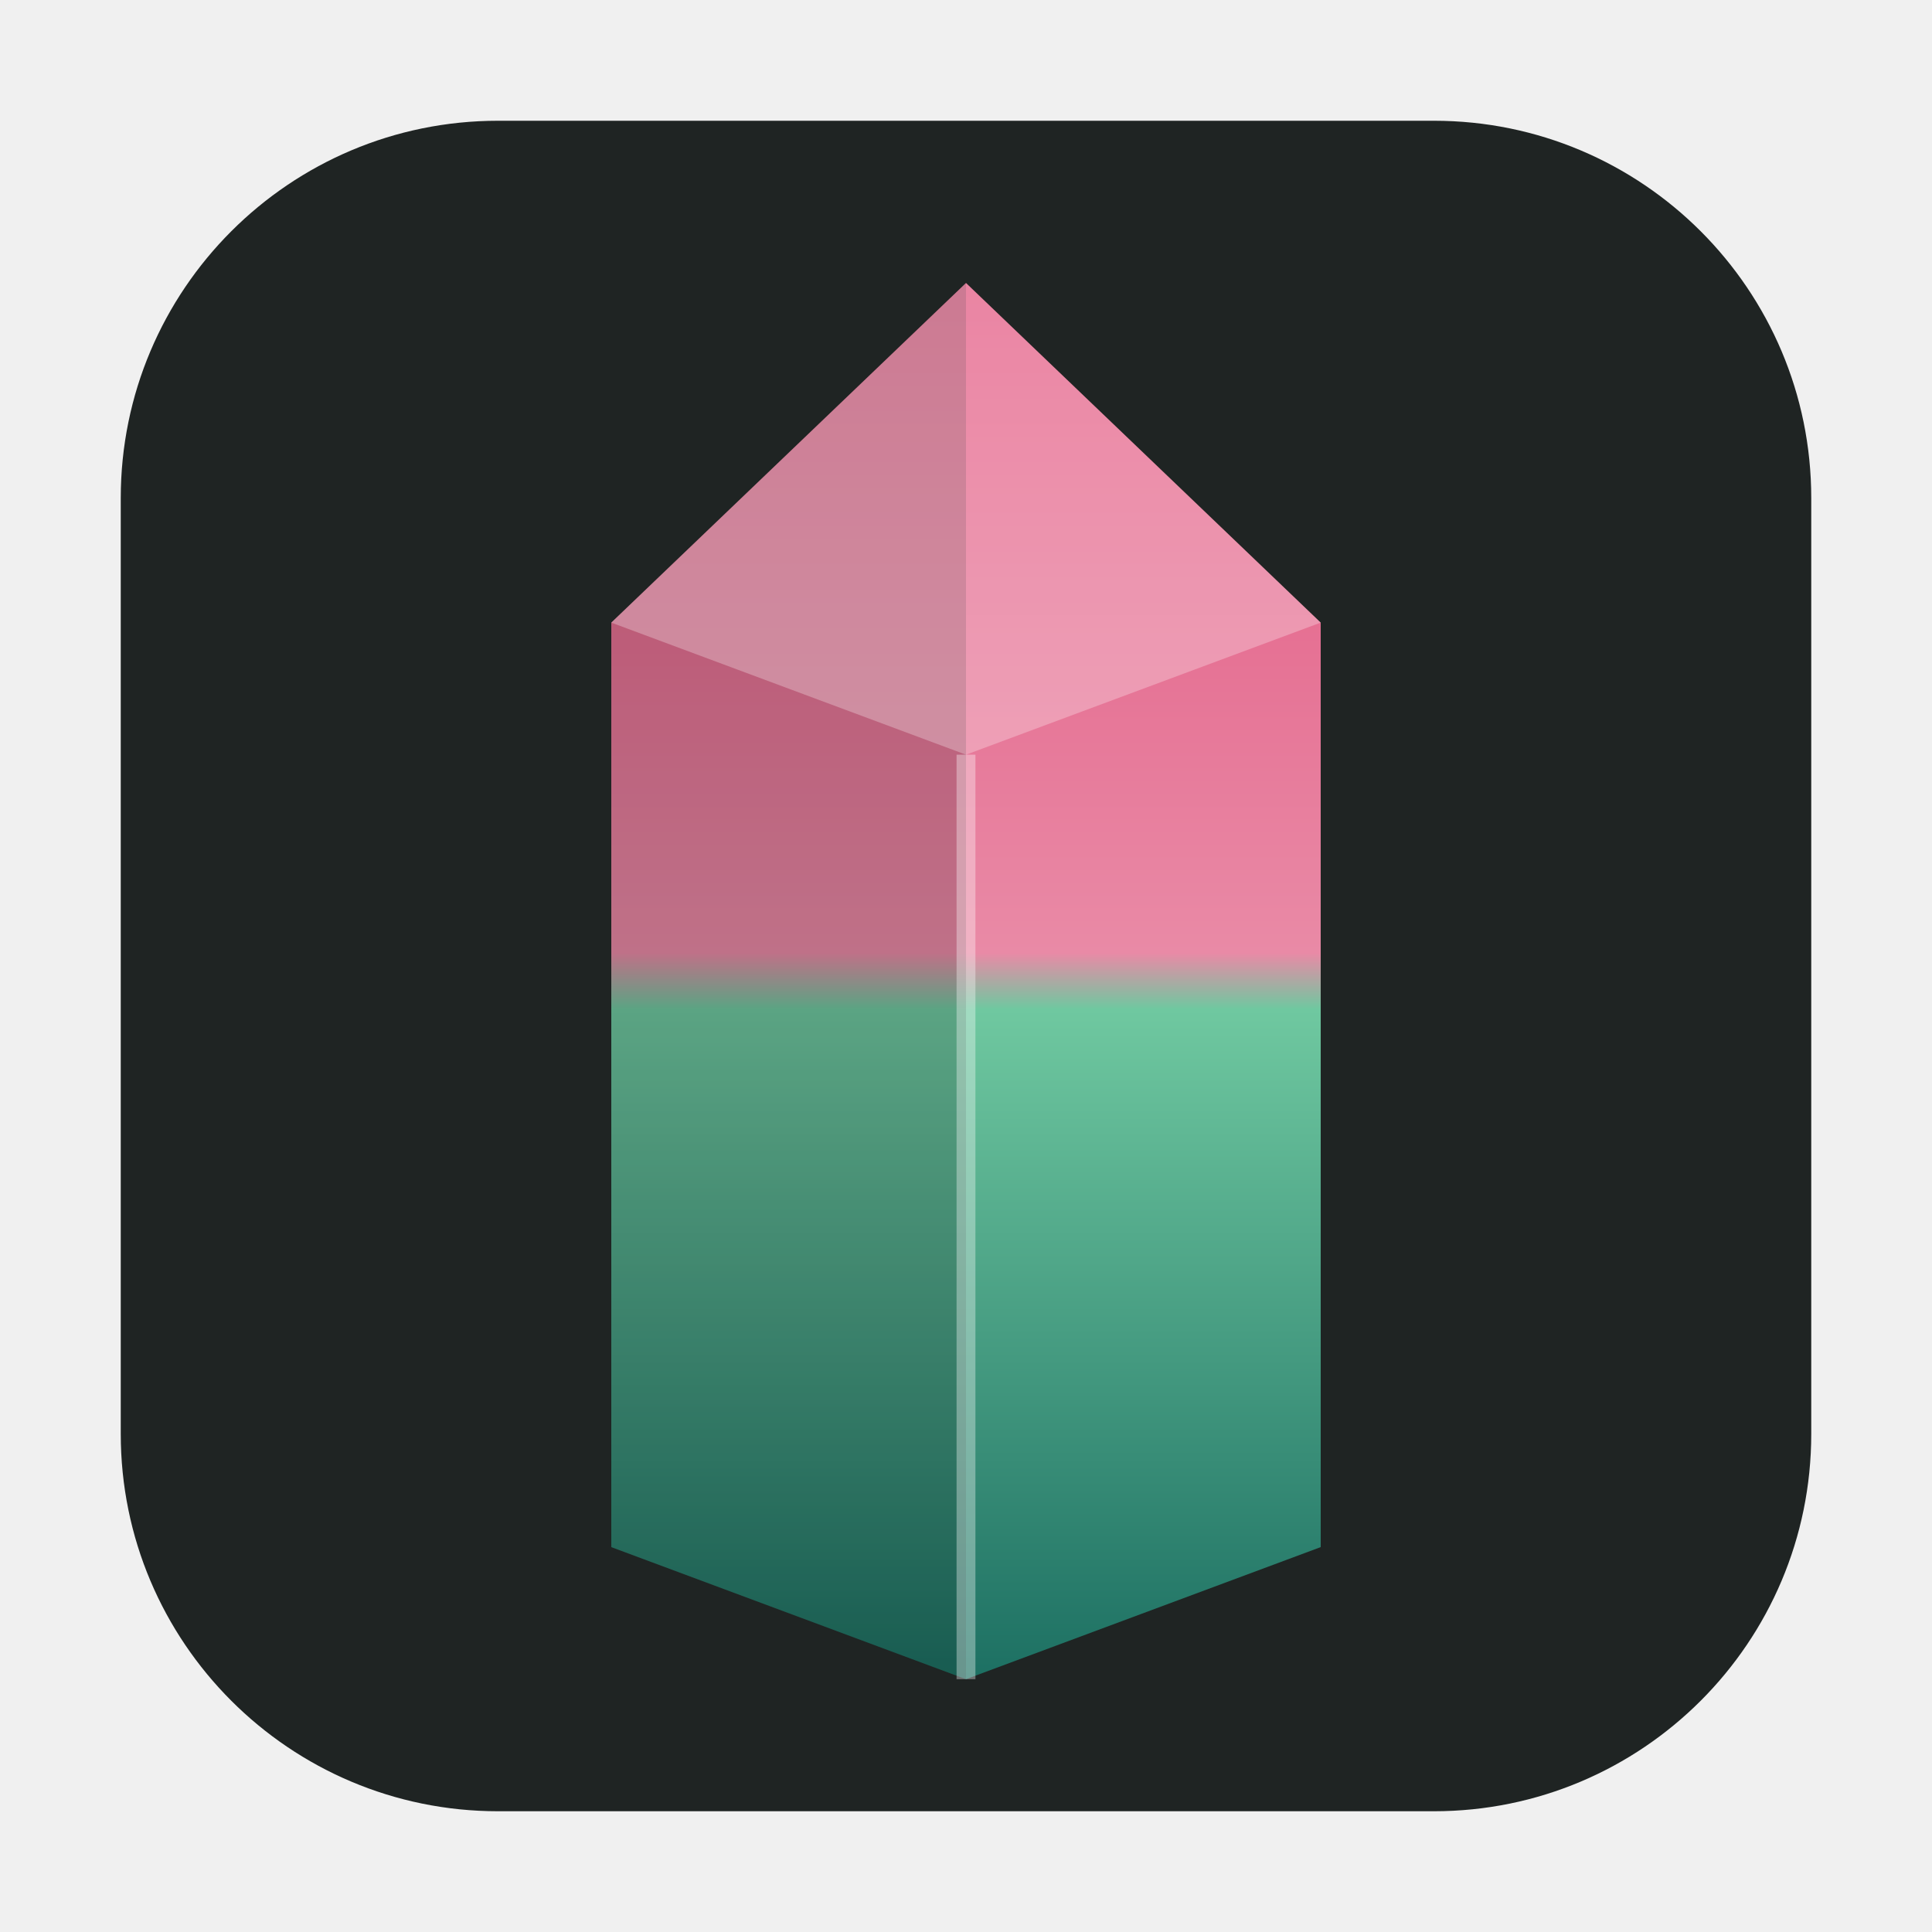
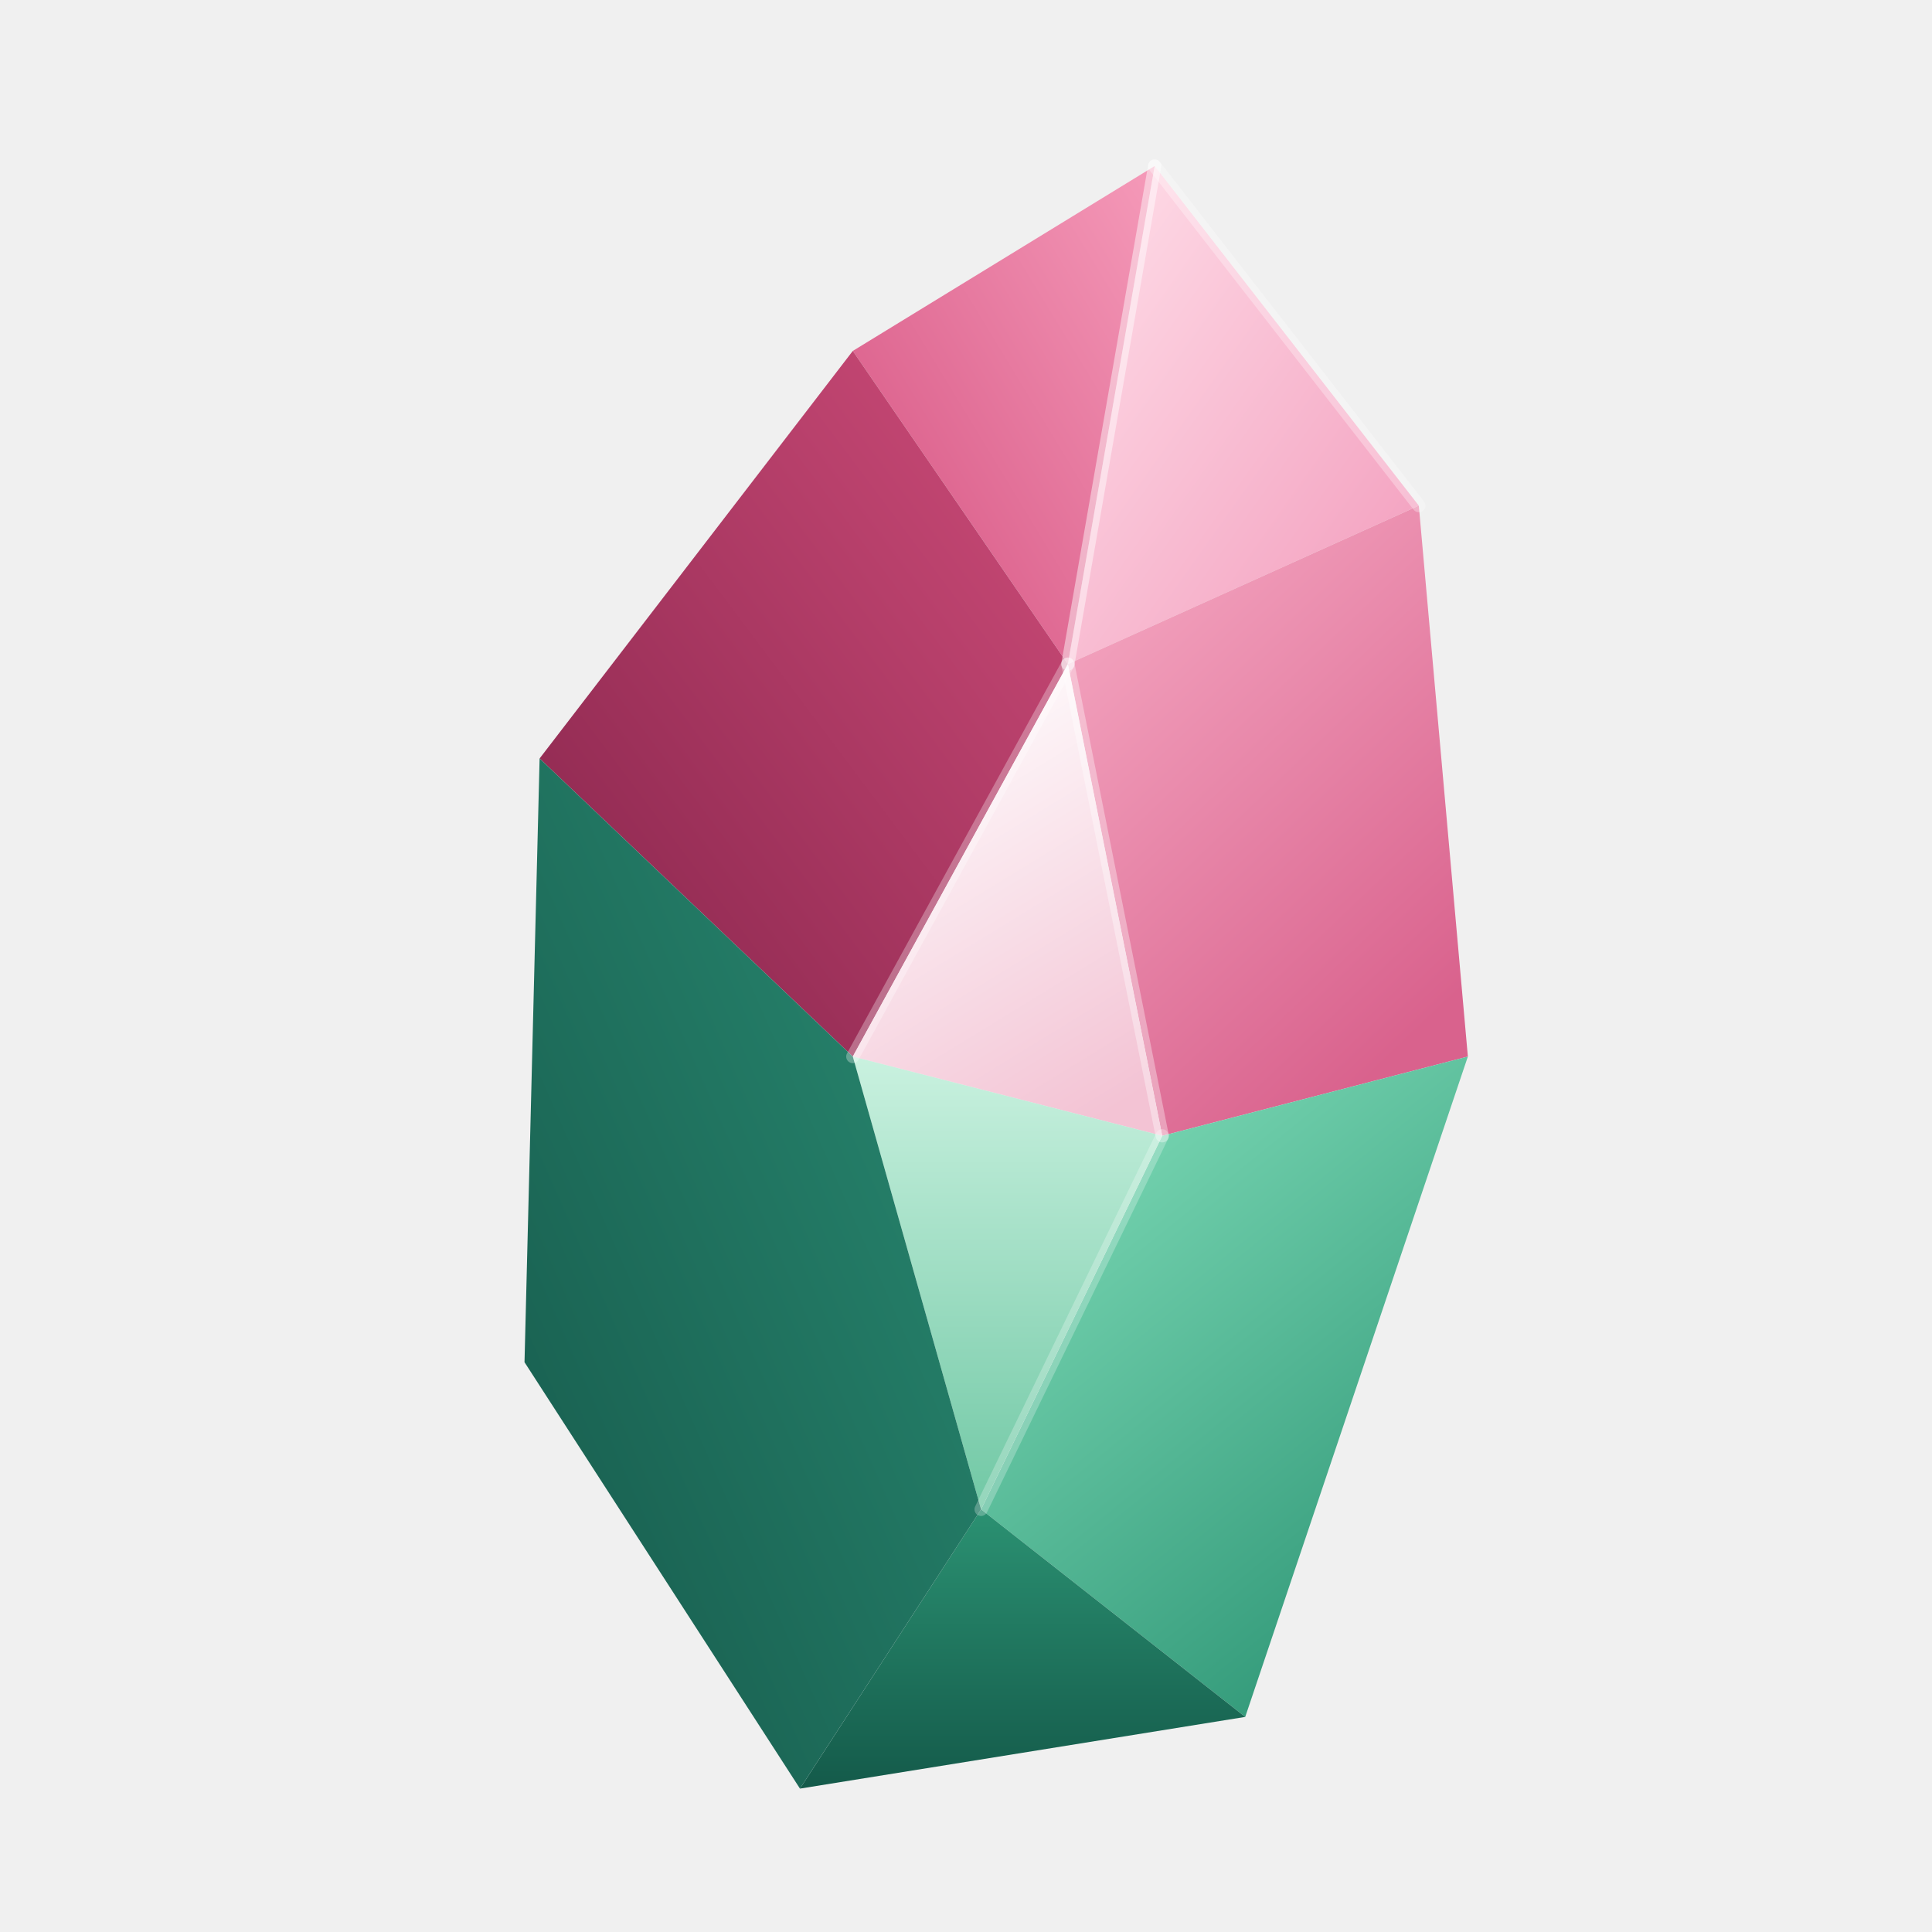
<svg xmlns="http://www.w3.org/2000/svg" viewBox="0 0 1024 1024">
  <defs>
-     <linearGradient id="g" x1="0" y1="0" x2="0" y2="1">
-       <stop offset="0" stop-color="#e2557f" />
-       <stop offset="0.48" stop-color="#e98aa6" />
-       <stop offset="0.52" stop-color="#6fc8a0" />
-       <stop offset="1" stop-color="#1c6f62" />
+     <linearGradient id="f0" x1="0" y1="0" x2="1" y2="1">
+       <stop offset="0" stop-color="#ffe0ea" />
+       <stop offset="1" stop-color="#f29abb" />
+     </linearGradient>
+     <linearGradient id="f1" x1="1" y1="0" x2="0" y2="1">
+       <stop offset="0" stop-color="#f59ab9" />
+       <stop offset="1" stop-color="#d4507f" />
+     </linearGradient>
+     <linearGradient id="f2" x1="0" y1="0" x2="0.6" y2="1">
+       <stop offset="0" stop-color="#f7adc6" />
+       <stop offset="1" stop-color="#d9628d" />
+     </linearGradient>
+     <linearGradient id="f3" x1="1" y1="0" x2="0" y2="1">
+       <stop offset="0" stop-color="#cf4d7a" />
+       <stop offset="1" stop-color="#86244b" />
+     </linearGradient>
+     <linearGradient id="f4" x1="0.3" y1="0" x2="0.7" y2="1">
+       <stop offset="0" stop-color="#ffffff" />
+       <stop offset="1" stop-color="#f3c3d4" />
+     </linearGradient>
+     <linearGradient id="f5" x1="0.2" y1="0" x2="0.8" y2="1">
+       <stop offset="0" stop-color="#7fdcb8" />
+       <stop offset="1" stop-color="#2c9474" />
+     </linearGradient>
+     <linearGradient id="f6" x1="0.5" y1="0" x2="0.5" y2="1">
+       <stop offset="0" stop-color="#c9f1df" />
+       <stop offset="1" stop-color="#71c8a5" />
+     </linearGradient>
+     <linearGradient id="f7" x1="0.5" y1="0" x2="0.5" y2="1">
+       <stop offset="0" stop-color="#2b9172" />
+       <stop offset="1" stop-color="#145a4a" />
+     </linearGradient>
+     <linearGradient id="f8" x1="1" y1="0" x2="0" y2="1">
+       <stop offset="0" stop-color="#2a8c73" />
+       <stop offset="1" stop-color="#16594b" />
    </linearGradient>
  </defs>
-   <rect x="64" y="64" width="896" height="896" rx="200" fill="#1f2423" />
-   <polygon points="512,150 700,330 700,820 512,890 324,820 324,330" fill="url(#g)" />
-   <polygon points="512,150 512,890 324,820 324,330" fill="#000" opacity="0.18" />
-   <polygon points="512,150 700,330 512,400 324,330" fill="#fff" opacity="0.28" />
-   <line x1="512" y1="400" x2="512" y2="890" stroke="#fff" stroke-opacity="0.35" stroke-width="10" />
+   <polygon points="612,88 752,268 566,352" fill="url(#f0)" />
+   <polygon points="612,88 566,352 452,186" fill="url(#f1)" />
+   <polygon points="752,268 778,560 616,602 566,352" fill="url(#f2)" />
+   <polygon points="452,186 566,352 452,560 286,402" fill="url(#f3)" />
+   <polygon points="566,352 616,602 452,560" fill="url(#f4)" />
+   <polygon points="778,560 660,910 520,800 616,602" fill="url(#f5)" />
+   <polygon points="452,560 616,602 520,800" fill="url(#f6)" />
+   <polygon points="520,800 660,910 424,948" fill="url(#f7)" />
+   <polygon points="286,402 452,560 520,800 424,948 278,722" fill="url(#f8)" />
+   <line x1="612" y1="88" x2="566" y2="352" stroke="#ffffff" stroke-opacity="0.45" stroke-width="7" stroke-linecap="round" />
+   <line x1="566" y1="352" x2="616" y2="602" stroke="#ffffff" stroke-opacity="0.35" stroke-width="7" stroke-linecap="round" />
+   <line x1="566" y1="352" x2="452" y2="560" stroke="#ffffff" stroke-opacity="0.3" stroke-width="7" stroke-linecap="round" />
+   <line x1="616" y1="602" x2="520" y2="800" stroke="#ffffff" stroke-opacity="0.25" stroke-width="7" stroke-linecap="round" />
+   <line x1="612" y1="88" x2="752" y2="268" stroke="#ffffff" stroke-opacity="0.3" stroke-width="7" stroke-linecap="round" />
</svg>
